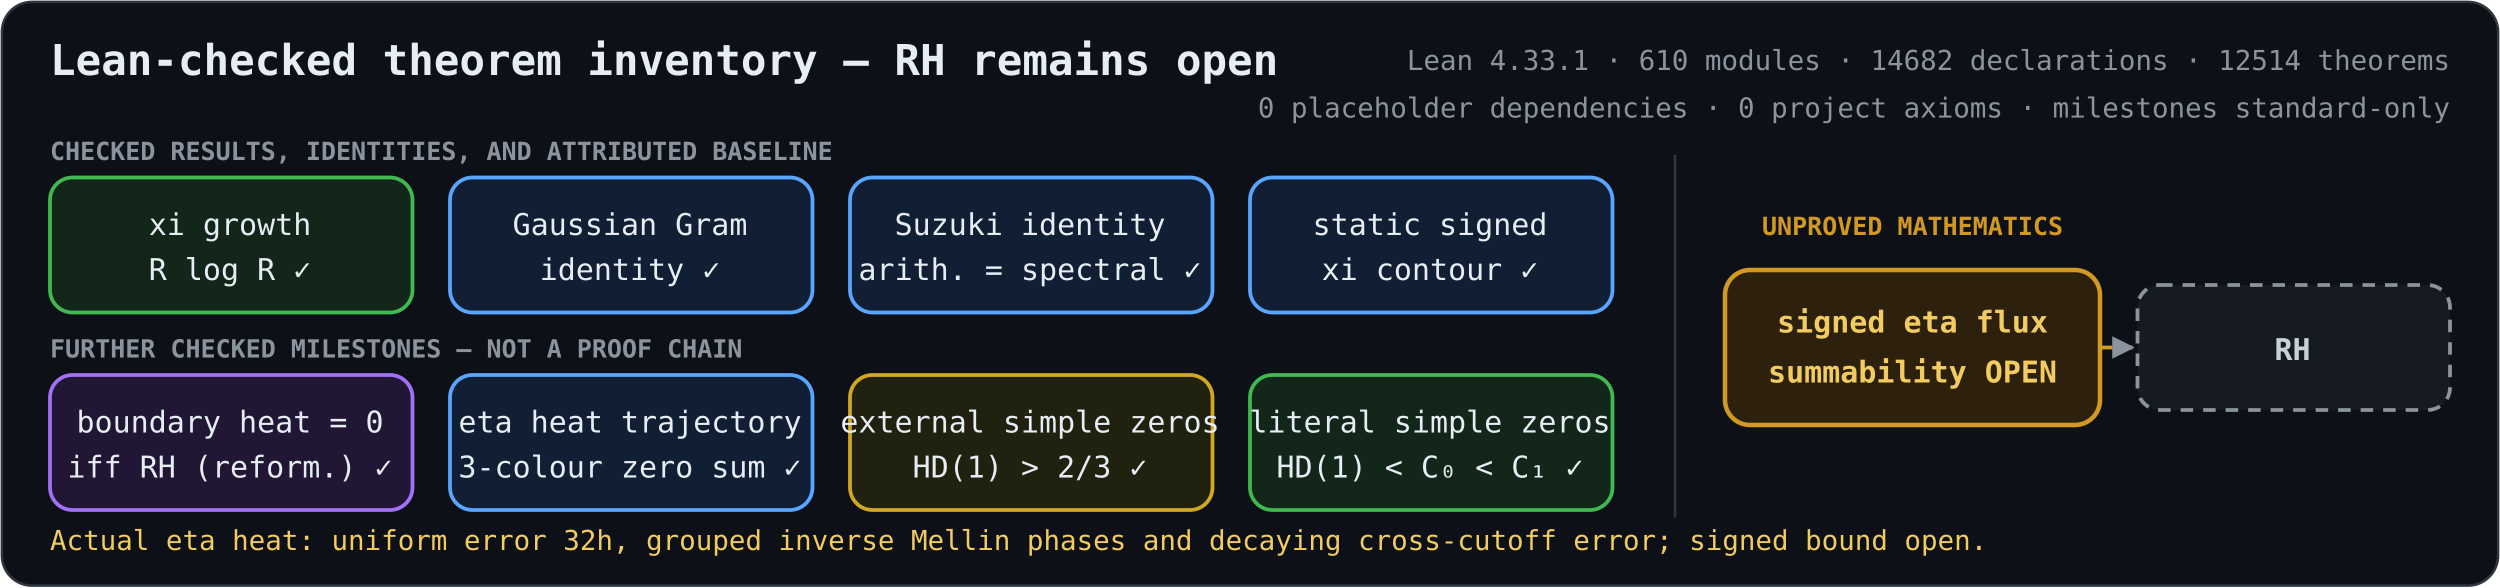
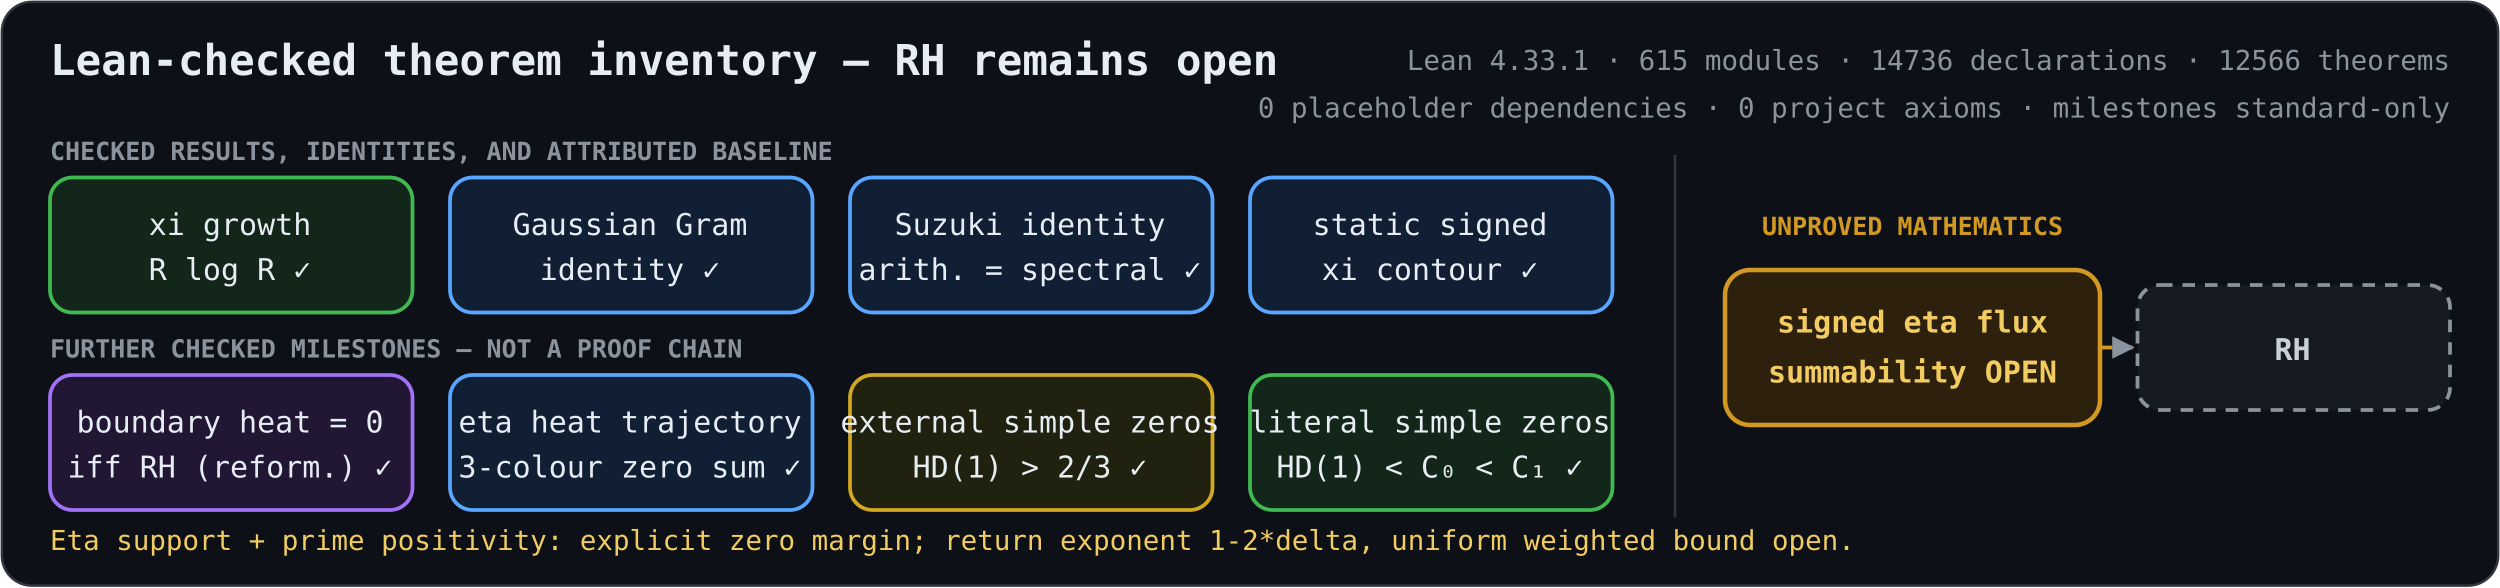
<svg xmlns="http://www.w3.org/2000/svg" role="img" aria-labelledby="title description" viewBox="0 0 1000 235">
  <defs>
    <marker id="arrow" viewBox="0 0 10 10" refX="9" refY="5" markerWidth="6" markerHeight="6" orient="auto-start-reverse">
      <path d="M 0 0 L 10 5 L 0 10 z" fill="#8b949e" />
    </marker>
    <style>
      .bg { fill: #0d1117; stroke: #30363d; }
      text { fill: #e6edf3; font-family: ui-monospace, SFMono-Regular, Menlo, Consolas, monospace; font-size: 12px; text-anchor: middle; }
      .heading { font-size: 17px; font-weight: 700; text-anchor: start; }
      .metrics { fill: #8b949e; font-size: 11px; text-anchor: end; }
      .proved rect { fill: #12261a; stroke: #3fb950; stroke-width: 1.5; }
      .proved.equivalence rect { fill: #211735; stroke: #a371f7; }
      .proved.bridge rect { fill: #111f35; stroke: #58a6ff; }
      .proved.external rect { fill: #20220f; stroke: #d2a822; }
      .open rect { fill: #2d210d; stroke: #d29922; stroke-width: 1.8; }
      .goal rect { fill: #161b22; stroke: #8b949e; stroke-width: 1.5; stroke-dasharray: 5 4; }
      .open text { fill: #f2cc60; font-weight: 700; }
      .goal text { fill: #c9d1d9; font-weight: 700; }
      .open-edge { fill: none; stroke: #d29922; stroke-width: 1.5; stroke-dasharray: 5 4; marker-end: url(#arrow); }
      .section { fill: #8b949e; font-size: 10px; font-weight: 700; text-anchor: start; }
      .gap-label { fill: #d29922; font-size: 10px; font-weight: 700; }
      .frontier { fill: #f2cc60; font-size: 11px; text-anchor: start; }
    </style>
  </defs>
  <rect class="bg" x="0.75" y="0.75" width="998.5" height="233.5" rx="12" />
  <text class="heading" x="20" y="30">Lean-checked theorem inventory — RH remains open</text>
-   <text class="metrics" x="980" y="28">Lean 4.33.1 · 610 modules · 14682 declarations · 12514 theorems</text>
+   <text class="metrics" x="980" y="28">Lean 4.33.1 · 615 modules · 14736 declarations · 12566 theorems</text>
  <text class="metrics" x="980" y="47">0 placeholder dependencies · 0 project axioms · milestones standard-only</text>
  <text class="section" x="20" y="64">CHECKED RESULTS, IDENTITIES, AND ATTRIBUTED BASELINE</text>
  <text class="section" x="20" y="143">FURTHER CHECKED MILESTONES — NOT A PROOF CHAIN</text>
  <line x1="670" y1="62" x2="670" y2="207" stroke="#30363d" />
  <text class="gap-label" x="765" y="94">UNPROVED MATHEMATICS</text>
  <path class="open-edge" d="M840 139 H853" />
  <g class="proved unconditional">
    <rect x="20" y="71" width="145" height="54" rx="9" />
    <text x="92" y="94">xi growth</text>
    <text x="92" y="112">R log R  ✓</text>
  </g>
  <g class="proved bridge">
    <rect x="180" y="71" width="145" height="54" rx="9" />
    <text x="252" y="94">Gaussian Gram</text>
    <text x="252" y="112">identity  ✓</text>
  </g>
  <g class="proved bridge">
    <rect x="340" y="71" width="145" height="54" rx="9" />
    <text x="412" y="94">Suzuki identity</text>
    <text x="412" y="112">arith. = spectral  ✓</text>
  </g>
  <g class="proved bridge">
    <rect x="500" y="71" width="145" height="54" rx="9" />
    <text x="572" y="94">static signed</text>
    <text x="572" y="112">xi contour  ✓</text>
  </g>
  <g class="proved equivalence">
    <rect x="20" y="150" width="145" height="54" rx="9" />
    <text x="92" y="173">boundary heat = 0</text>
    <text x="92" y="191">iff RH (reform.)  ✓</text>
  </g>
  <g class="proved bridge">
    <rect x="180" y="150" width="145" height="54" rx="9" />
    <text x="252" y="173">eta heat trajectory</text>
    <text x="252" y="191">3-colour zero sum  ✓</text>
  </g>
  <g class="proved external">
    <rect x="340" y="150" width="145" height="54" rx="9" />
    <text x="412" y="173">external simple zeros</text>
    <text x="412" y="191">HD(1) &gt; 2/3  ✓</text>
  </g>
  <g class="proved unconditional">
    <rect x="500" y="150" width="145" height="54" rx="9" />
    <text x="572" y="173">literal simple zeros</text>
    <text x="572" y="191">HD(1) &lt; C₀ &lt; C₁  ✓</text>
  </g>
  <g class="open">
    <rect x="690" y="108" width="150" height="62" rx="10" />
    <text x="765" y="133">signed eta flux</text>
    <text x="765" y="153">summability OPEN</text>
  </g>
  <g class="goal">
    <rect x="855" y="114" width="125" height="50" rx="9" />
    <text x="917" y="144">RH</text>
  </g>
-   <text class="frontier" x="20" y="220">Actual eta heat: uniform error 32h, grouped inverse Mellin phases and decaying cross-cutoff error; signed bound open.</text>
+   <text class="frontier" x="20" y="220">Eta support + prime positivity: explicit zero margin; return exponent 1-2*delta, uniform weighted bound open.</text>
</svg>
